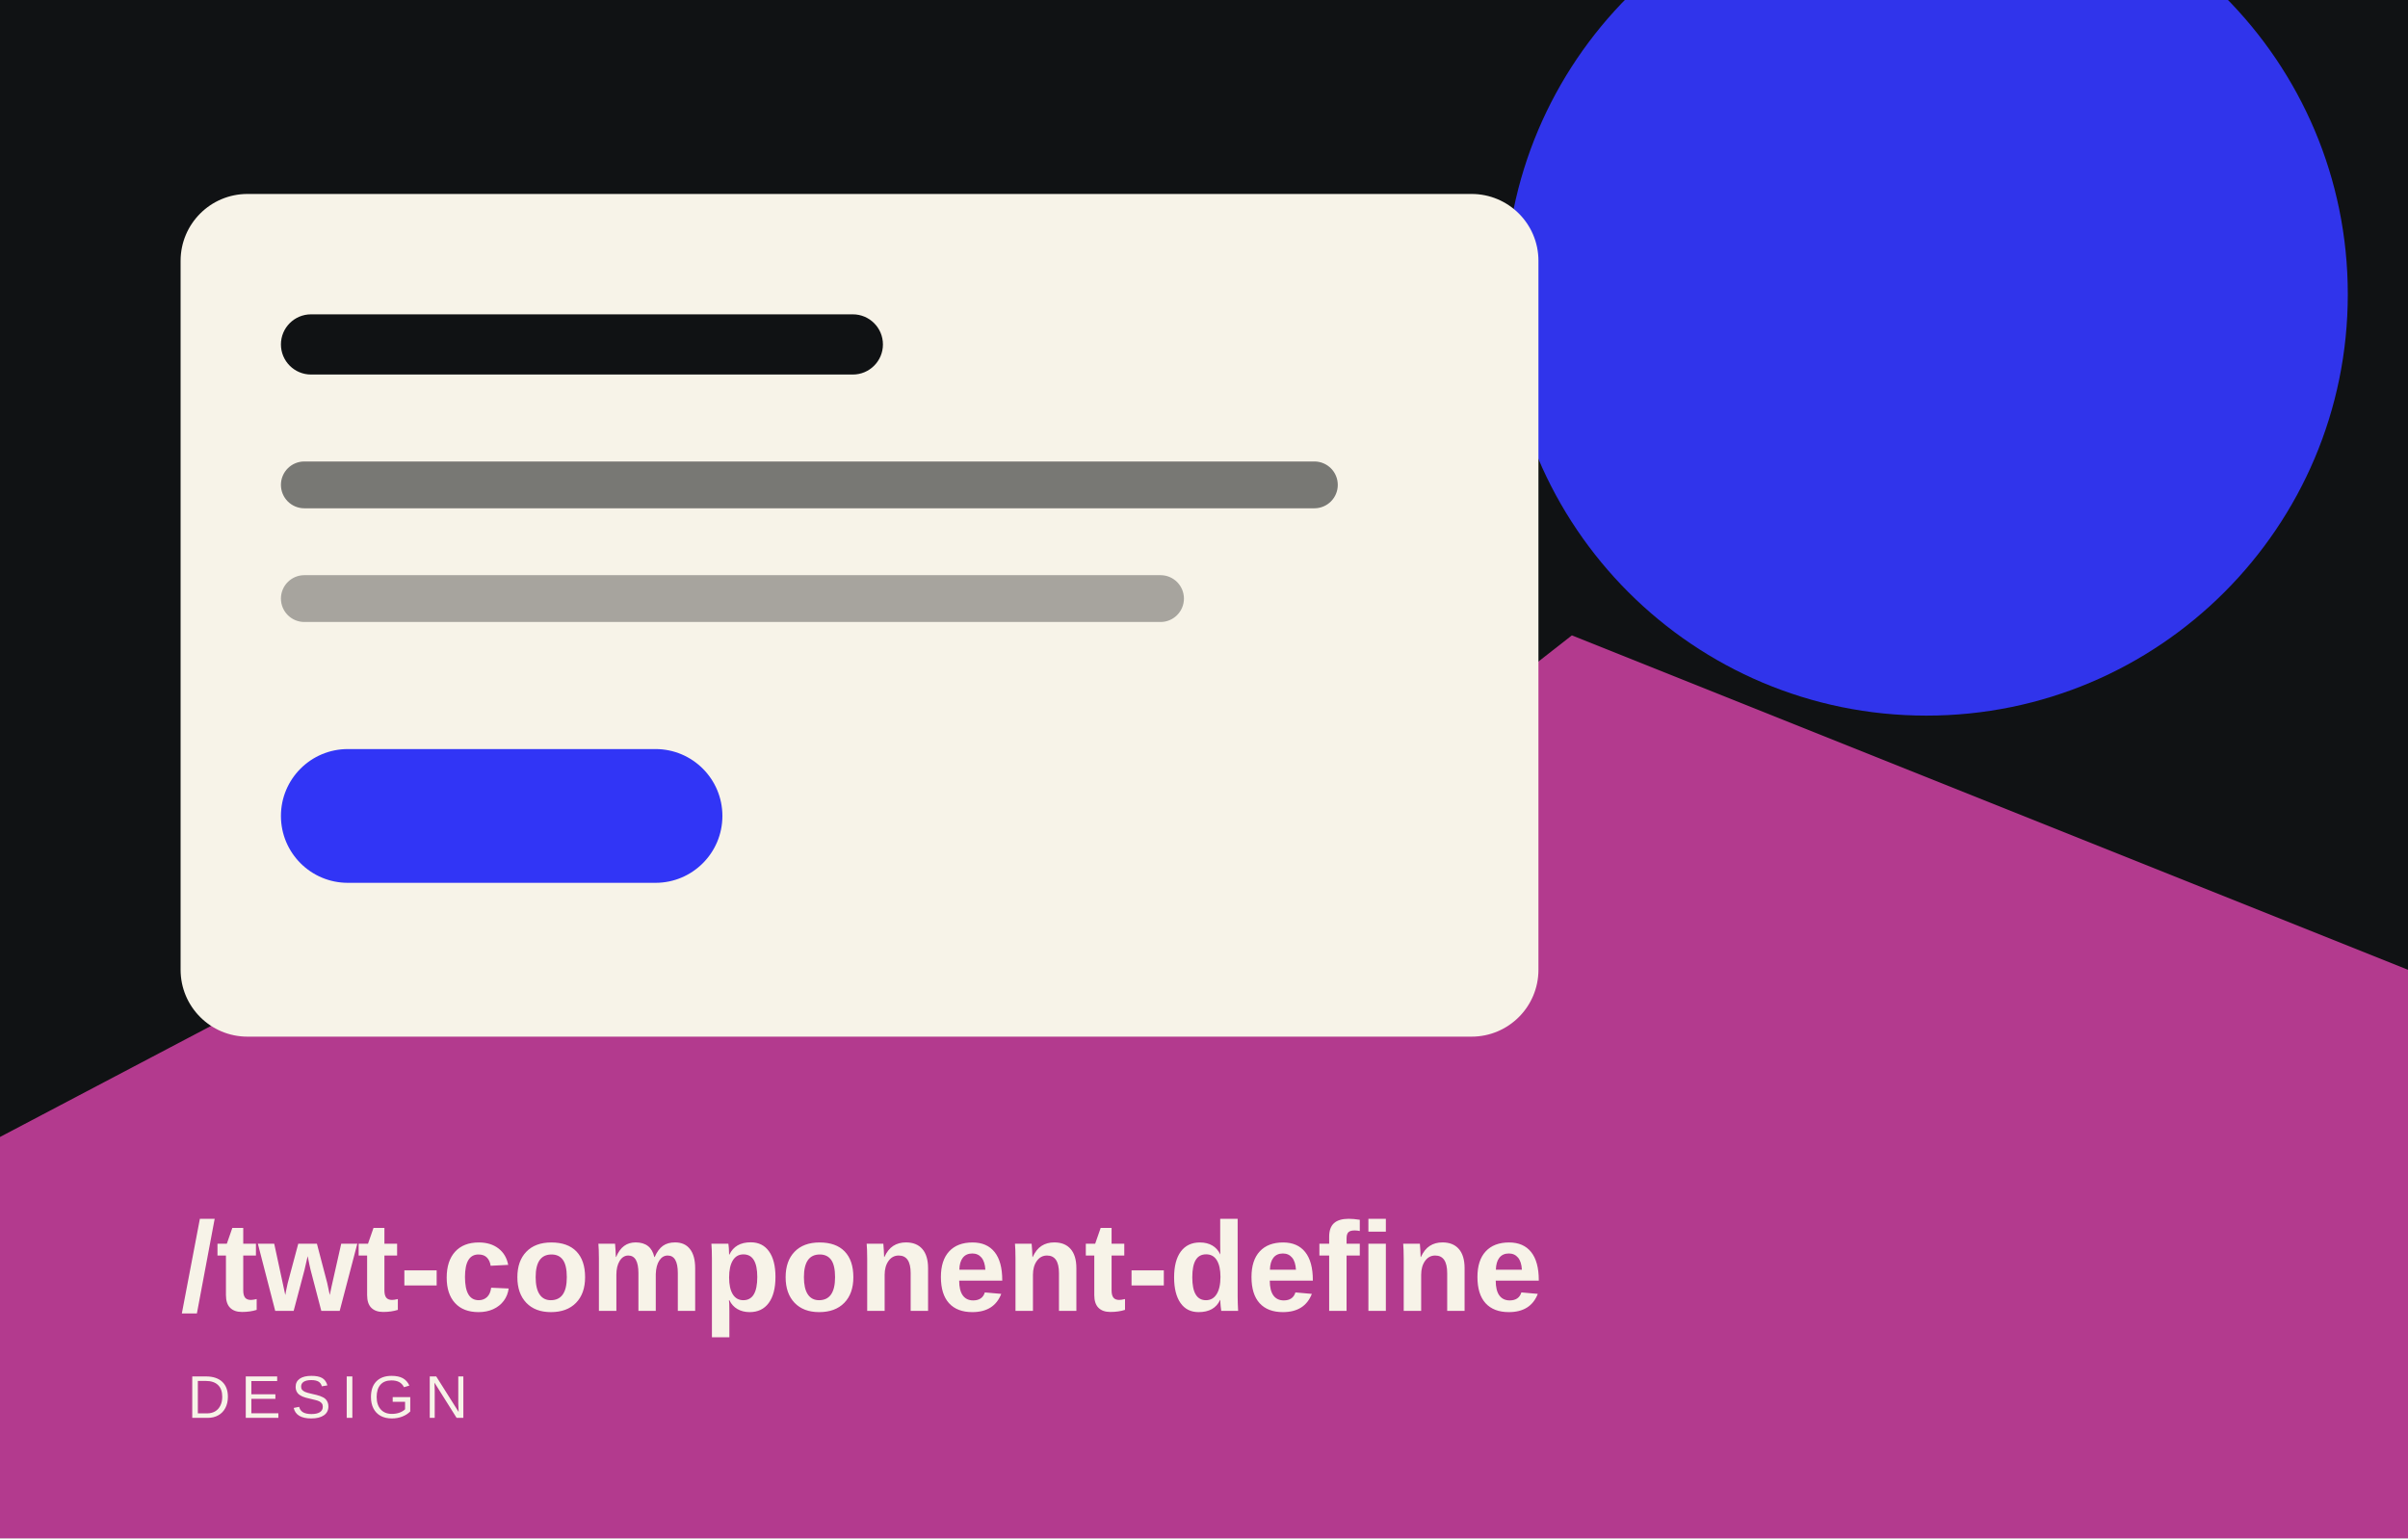
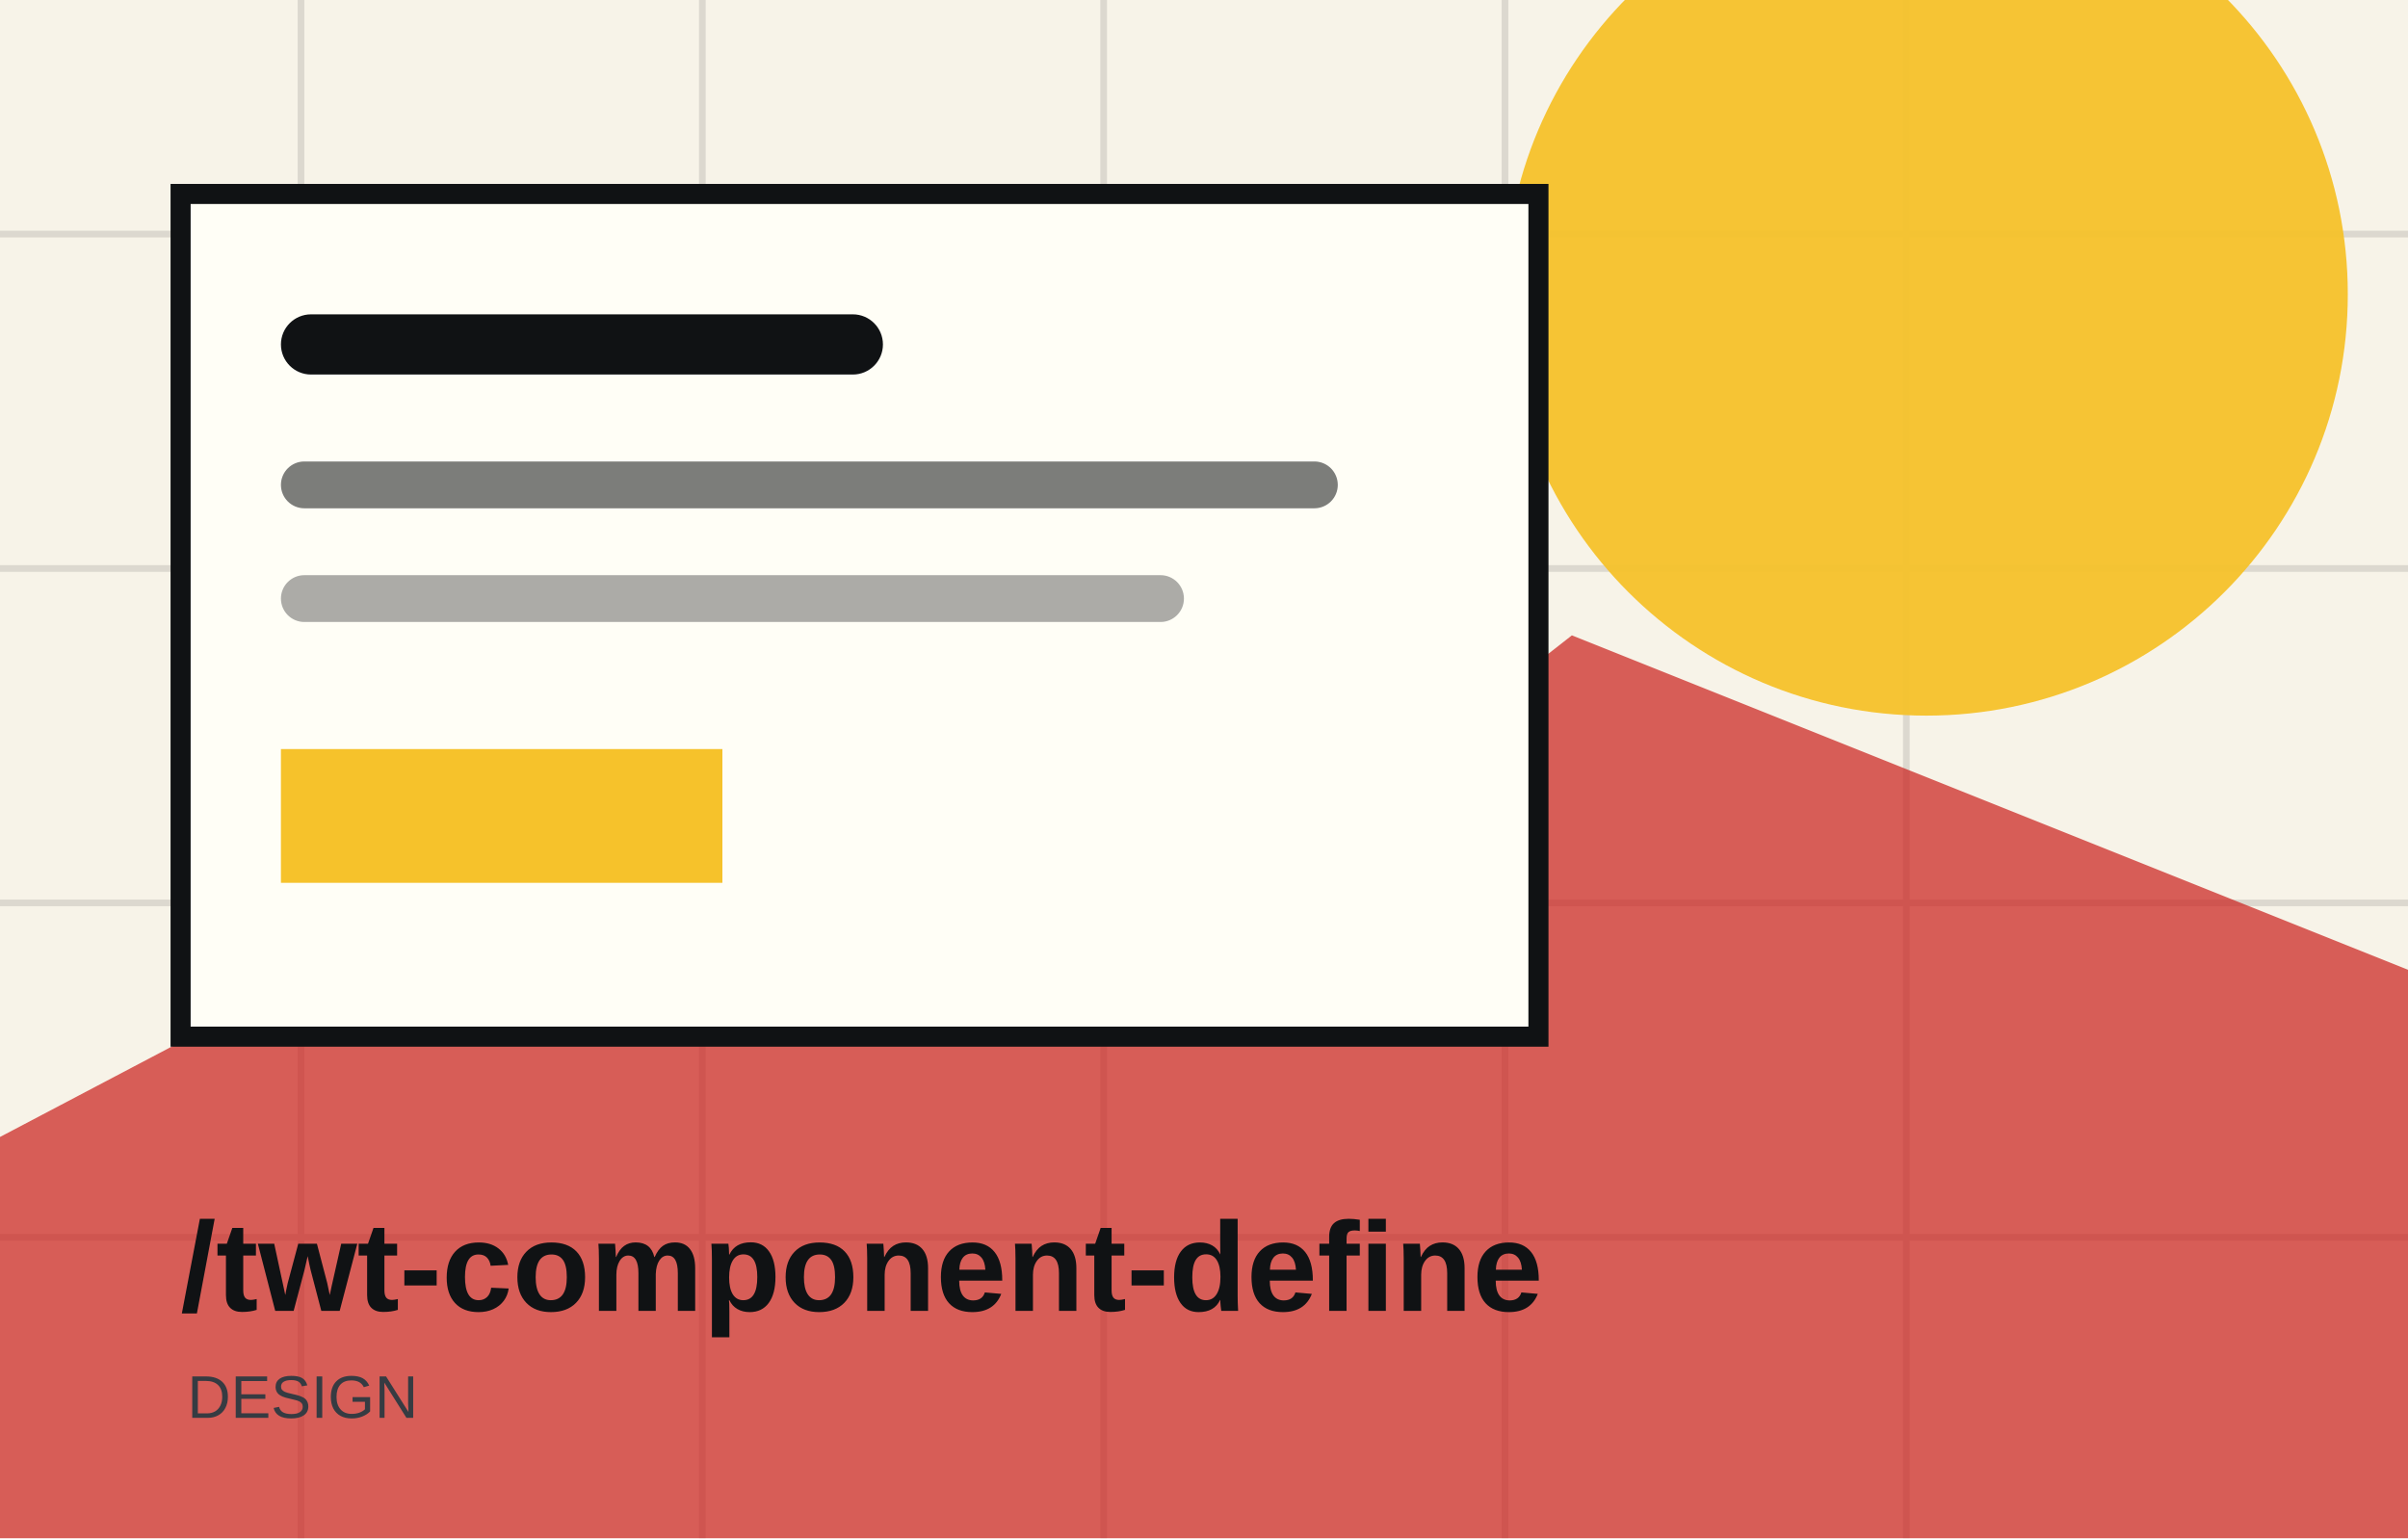
<svg xmlns="http://www.w3.org/2000/svg" width="720" height="460" viewBox="0 0 720 460" role="img" aria-label="/twt-component-define preview">
-   <rect width="720" height="460" fill="#101214" />
-   <circle cx="576" cy="88" r="126" fill="hsl(239 92% 58%)" opacity=".95" />
-   <path d="M0 340 L190 240 L332 298 L470 190 L720 290 V460 H0Z" fill="hsl(319 88% 62%)" opacity=".72" />
-   <rect x="54" y="58" width="406" height="252" rx="20" fill="#f7f3e8" />
+   <rect width="720" height="460" fill="#f7f3e8" />
+   <path d="M0 70 H720 M0 170 H720 M0 270 H720 M0 370 H720 M90 0 V460 M210 0 V460 M330 0 V460 M450 0 V460 M570 0 V460" stroke="#101214" stroke-width="2" opacity=".12" />
+   <circle cx="576" cy="88" r="126" fill="#f6c22b" opacity=".95" />
+   <path d="M0 340 L190 240 L332 298 L470 190 L720 290 V460 H0Z" fill="#ca221f" opacity=".72" />
+   <rect x="54" y="58" width="406" height="252" fill="#fffef6" stroke="#101214" stroke-width="6" />
  <rect x="84" y="94" width="180" height="18" rx="9" fill="#101214" />
  <rect x="84" y="138" width="316" height="14" rx="7" fill="#101214" opacity=".55" />
  <rect x="84" y="172" width="270" height="14" rx="7" fill="#101214" opacity=".35" />
-   <rect x="84" y="224" width="132" height="40" rx="20" fill="hsl(239 92% 58%)" />
-   <text x="54" y="392" fill="#f7f3e8" font-family="Arial Black, Arial, sans-serif" font-size="38" font-weight="900">/twt-component-define</text>
-   <text x="56" y="424" fill="#f7f3e8" font-family="Arial, sans-serif" font-size="18" letter-spacing="3">DESIGN</text>
+   <rect x="84" y="224" width="132" height="40" fill="#f6c22b" />
+   <text x="54" y="392" fill="#101214" font-family="Arial Black, Arial, sans-serif" font-size="38" font-weight="900">/twt-component-define</text>
+   <text x="56" y="424" fill="#363b42" font-family="Arial, sans-serif" font-size="18">DESIGN</text>
</svg>
